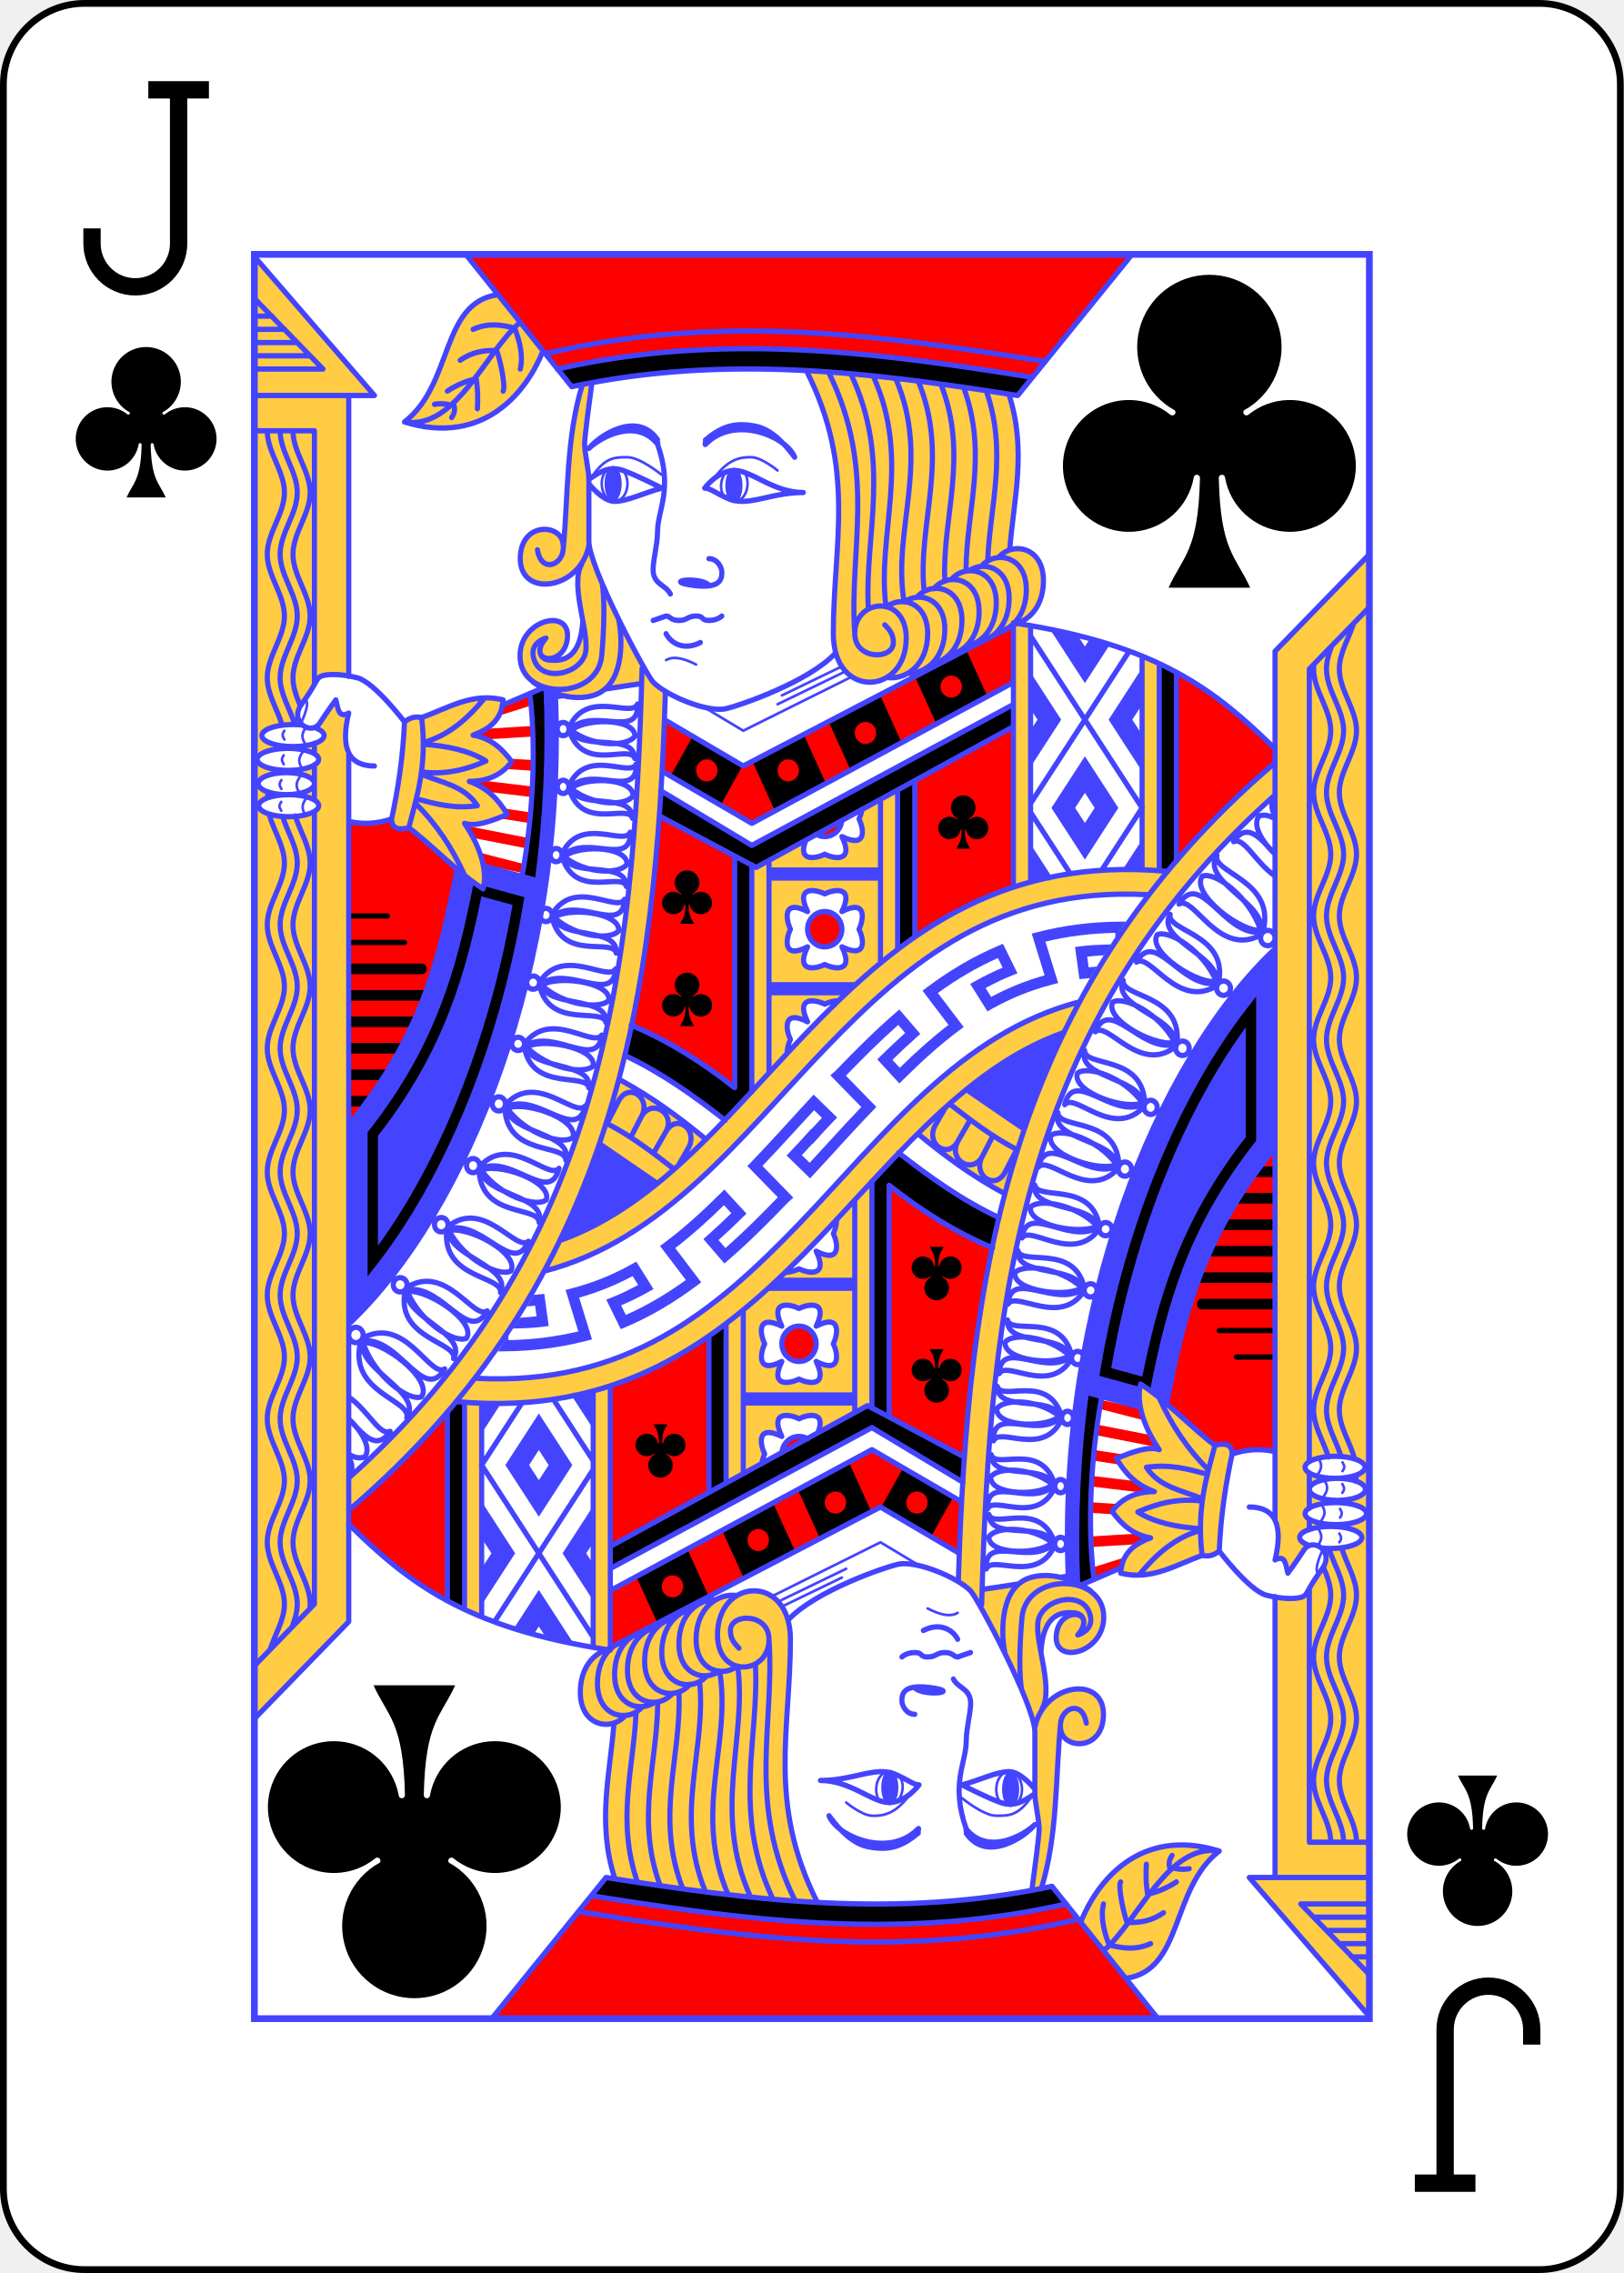
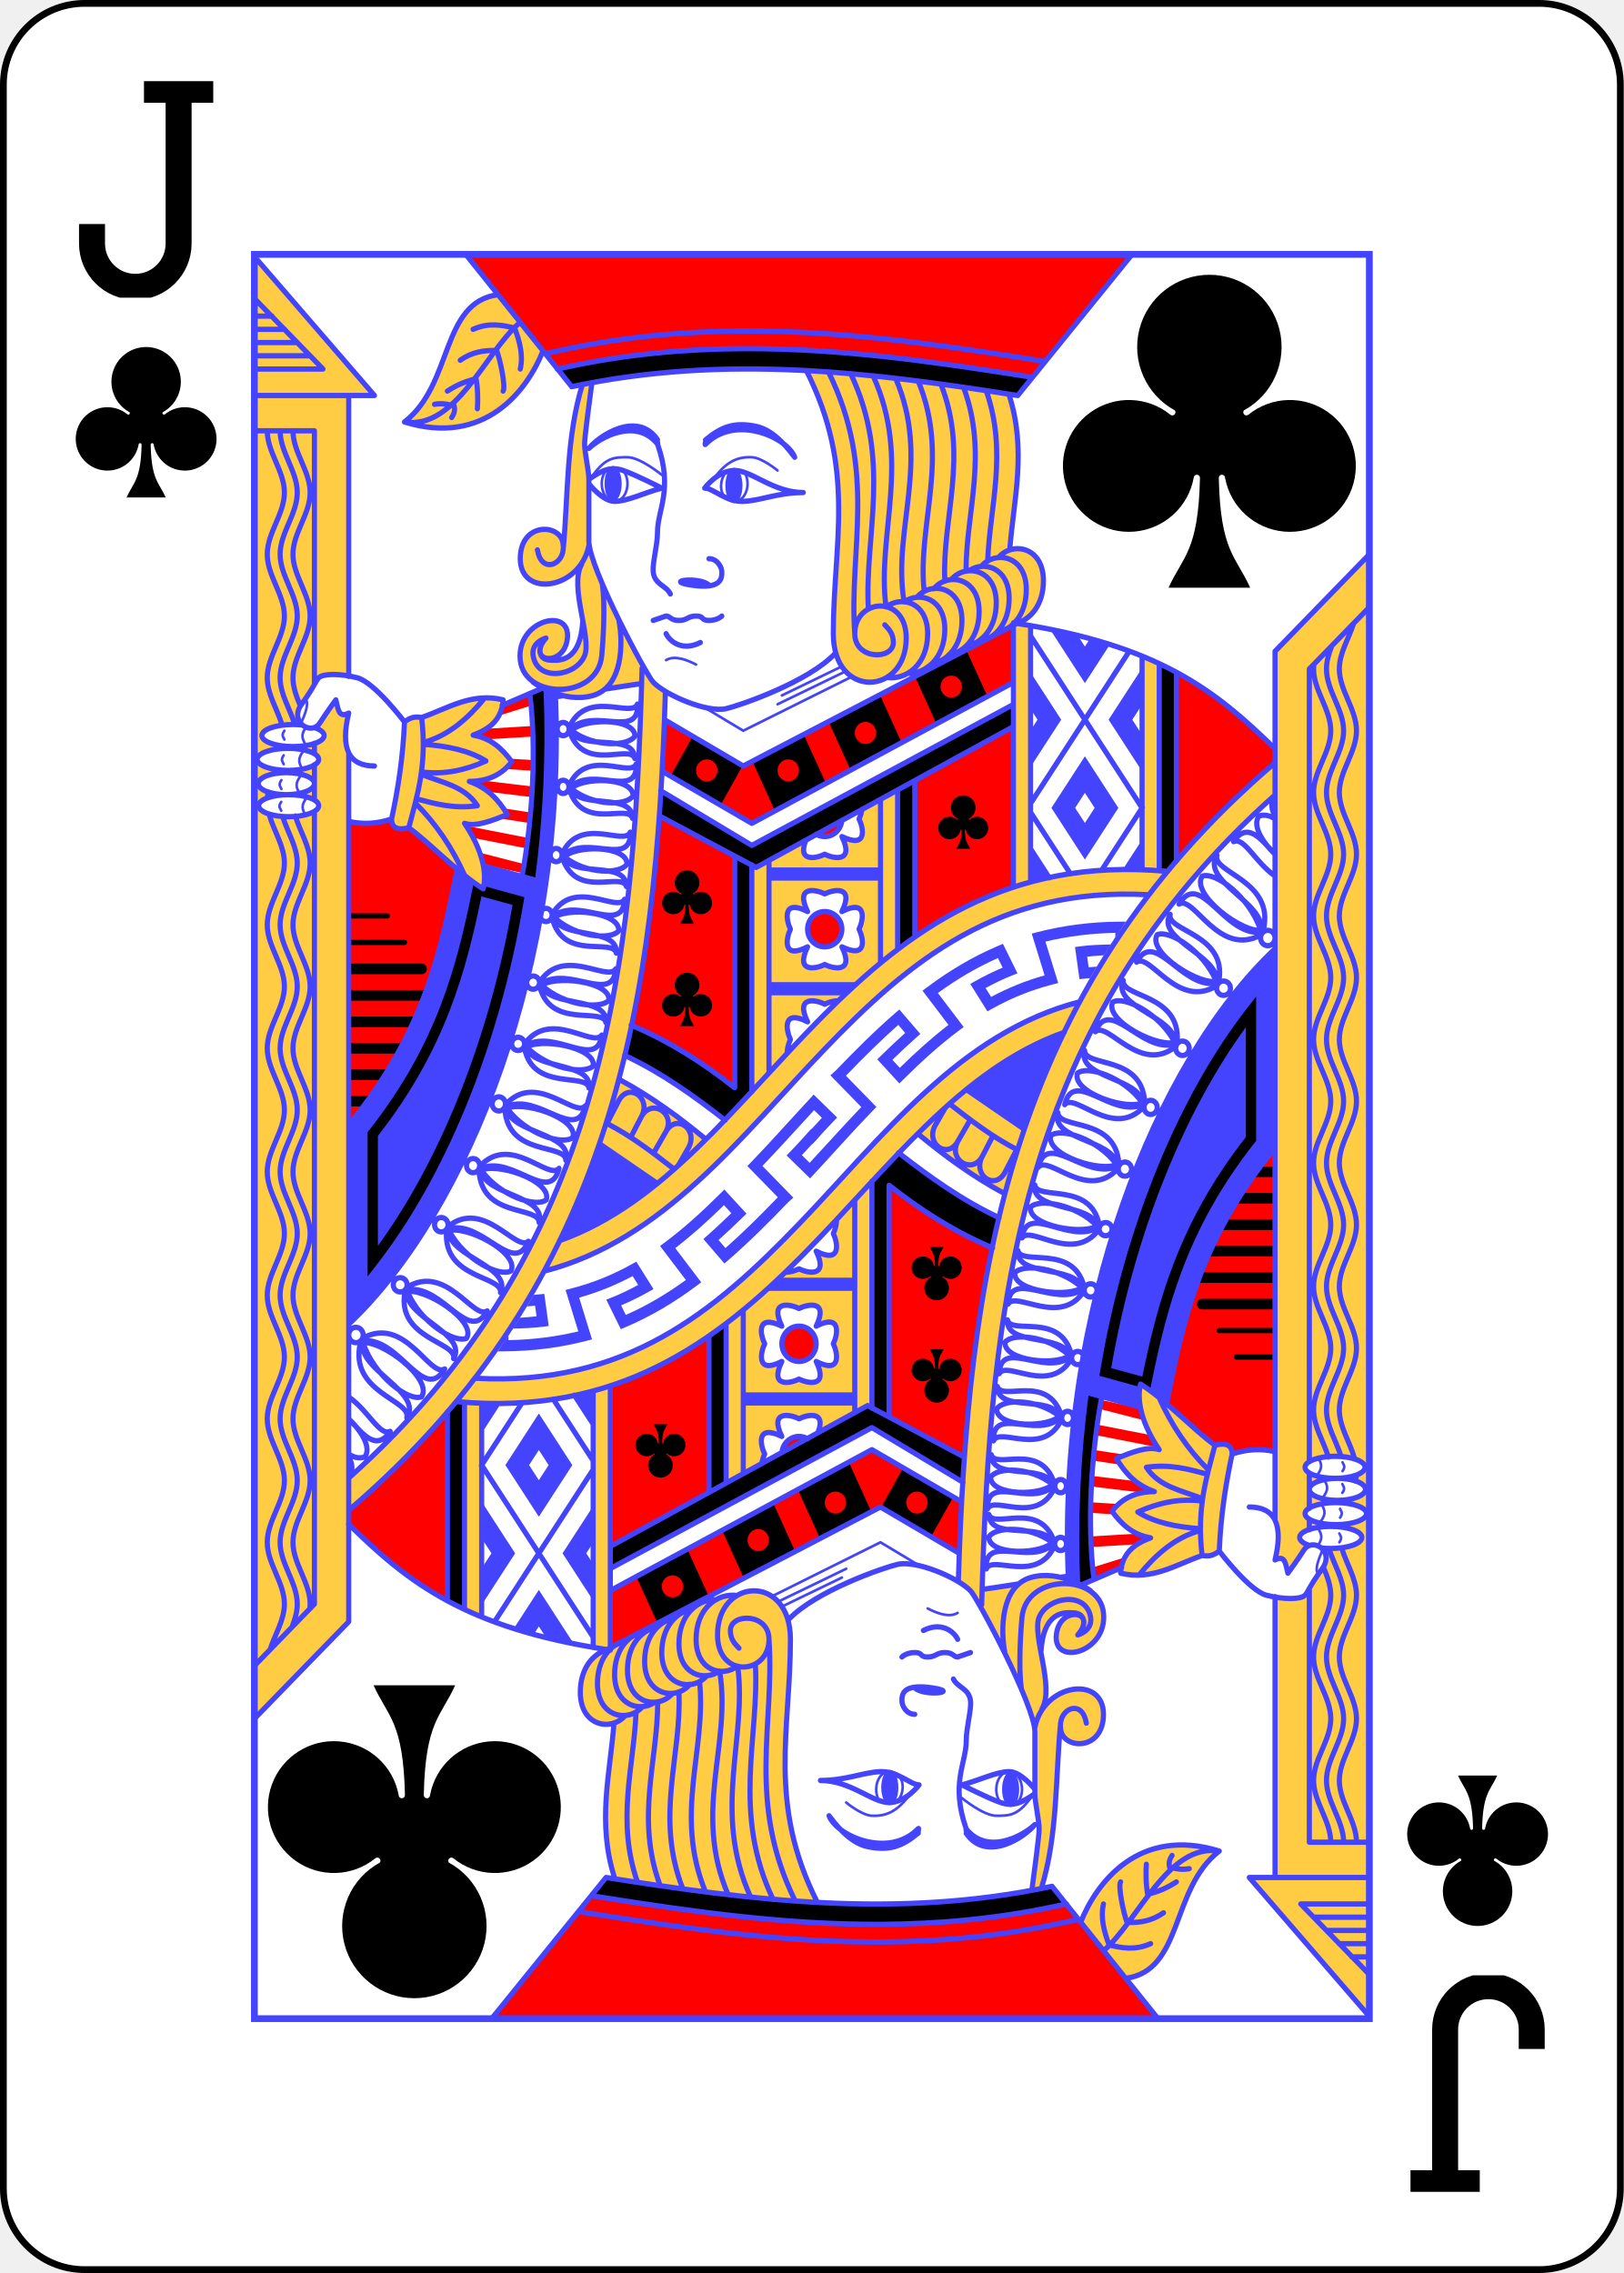
<svg xmlns="http://www.w3.org/2000/svg" xmlns:xlink="http://www.w3.org/1999/xlink" width="2.5in" height="3.5in" viewBox="-120 -168 240 336" preserveAspectRatio="none" class="card" face="JC">
  <defs>
    <rect id="CJX" width="164.8" height="260.8" x="-82.4" y="-130.4" />
  </defs>
  <symbol id="CJ" viewBox="-500 -500 1000 1000" preserveAspectRatio="xMinYMid">
-     <path d="M50 -460L250 -460M150 -460L150 250A100 100 0 0 1 -250 250L-250 220" stroke="black" stroke-width="80" stroke-linecap="square" stroke-miterlimit="1.5" fill="none" />
+     <path d="M50 -460L250 -460M150 -460L150 250A100 100 0 0 1 -250 250L-250 220" stroke="black" stroke-width="120" stroke-linecap="square" stroke-miterlimit="1.5" fill="none" />
  </symbol>
  <symbol id="C" viewBox="-600 -600 1200 1200" preserveAspectRatio="xMinYMid">
    <path d="M30 150C35 385 85 400 130 500L-130 500C-85 400 -35 385 -30 150A10 10 0 0 0 -50 150A210 210 0 1 1 -124 -51A10 10 0 0 0 -110 -65A230 230 0 1 1 110 -65A10 10 0 0 0 124 -51A210 210 0 1 1 50 150A10 10 0 0 0 30 150Z" fill="black" />
  </symbol>
  <symbol id="CJ1" preserveAspectRatio="none" viewBox="0 0 1300 2000">
    <path fill="#FC4" d="M0,2.5V1660l110,-110 -0.018,-126.234c105.296,-87.528 180.255,-182.163 233.801,-282.25 -1.872,3.513 -3.775,7.049 -5.742,10.635 139.339,-34.523 228.763,-151.939 326.875,-251.219 98.724,-99.899 202.374,-184.191 377.621,-174.982 7.526,-8.934 14.813,-17.827 21.885,-26.592 -4.277,-0.38 -8.507,-0.689 -12.711,-0.965 1.155,0.06 2.313,0.123 3.467,0.182l-0.381,-234.674c-6.481,-3.039 -12.977,-5.812 -19.758,-8.469l0.096,242.092c0.691,0.036 1.383,0.073 2.074,0.109 -159.047,-6.045 -265.297,63.26 -356.08,148.363 22.003,-20.658 44.856,-40.363 69.137,-58.227l-0.137,-180.627c-13.882,7.38 -27.815,14.802 -41.711,22.193 -0.636,3.926 -2.025,7.877 -3.418,10.664 5,10 10.599,34.355 -20,20 15,30 -10,25 -20,20 -9.483,4.741 -32.455,9.483 -22.014,-15.623l29.811,-16.09C643.528,663.861 614.288,679.411 585,695l-5.035,-2.801 0.258,256.52c-29.078,30.451 -58.047,60.053 -88.42,86.33 11.695,-10.162 23.153,-20.849 34.416,-31.988 -30.273,-24.218 -62.124,-47.482 -101.275,-67.924 -6.813,24.55 -14.315,48.867 -22.598,73.062l67.293,44.893 0.184,0.16c-34.985,27.602 -72.212,50.297 -113.846,64.631 95.578,-192 116.201,-403.263 123.262,-622.42 -17.428,-7.747 -13.268,-13.828 -27.006,-26.035 0.041,-0.67 0.071,-1.285 0.117,-1.984C431.014,428.206 390,348.455 390,325v-70c0,-10 -5,-30 -5,-40 0,-10 10,-80 10,-80l-10,5C363.674,200.667 366.173,265.689 360.268,329.611 360,304.999 310,301.729 310,345c0,37.916 49.696,36.786 71.482,5.906 -8.809,15.273 -2.759,42.101 1.586,64.871C380.073,463.281 354.797,460.347 345,460 338.205,459.759 334.498,456.651 333.396,452.396 337.372,463.072 362.419,459.759 365,435c3.774,-36.204 -60,-20 -55,25 1.226,11.03 7.257,19.357 15.369,24.953 0,0 34.631,25.047 69.631,15.047 5.769,-1.648 10.586,-4.383 14.627,-7.611 15.899,-2.121 31.18,-4.404 41.859,-5.875C441.169,824.334 402.388,1133.537 110,1387.199l-0.021,15.73 -0.119,-838.238c-4.802,-9.885 -4.813,-24.568 -0.006,-44.078v-0.541C97.595,526.439 97.524,513.807 95,505c0,0 -8.695,11.232 -18.695,26.232 -1.838,2.756 -4.227,4.45 -6.809,5.268l1.877,0.395c6.157,2.24 9.932,5.263 9.932,8.59 0,6.904 -16.254,12.5 -36.305,12.5 -20.051,0 -36.305,-5.596 -36.305,-12.5 0,-6.904 16.254,-12.5 36.305,-12.5 3.53,0 6.943,0.173 10.17,0.496l1.066,0.225C50.314,529.013 47.518,519.976 55,510c15,-20 16.464,-26.464 20,-30 4.147,-4.147 18.62,-4.842 34.848,-2.109L109.803,160H140ZM284.047,45.688C216.752,54.569 232.09,147.182 175,190 268.311,217.993 318.087,154.564 336.516,109.393ZM640,125c63.111,116.225 35,199.881 35,305 0,39.694 23.81,56.979 46.227,54.82 43.937,-3.506 110.424,-43.307 166.375,-66.15C905,414.024 920,397.306 920,370 920,360 915,329.999 880.729,334.992 885.775,268.892 906.967,202.614 865,125Zm249.127,293.311 -4.094,2.037 0.08,296.918c6.692,-2.108 13.377,-4.054 20.031,-5.891l-0.412,-290.592c-5.307,-0.83 -10.441,-1.647 -15.605,-2.473zM340,435c-2.607,2.939 -4.409,5.635 -5.553,8.07C335.618,440.293 337.494,437.506 340,435Zm-69.898,67.754C242.496,502.999 219.375,516.875 195,525c-5.603,-0.617 -10.988,-1.7 -20,5 -1.704,40.187 -7.501,76.003 -15,110 0.007,9.98 6.643,13.344 20,10 25.063,17.576 57.075,51.196 86.773,69.311C271.761,699.112 264.289,672.697 245,645c12.993,4.354 31.508,-2.847 50,-10C284.062,617.311 271.314,604.685 250.615,597.463 273.77,597.431 289.967,588.449 300,575c-10.786,-14.059 -23.418,-26.339 -45,-30 18.668,-6.676 33.492,-17.007 35,-40 -6.919,-1.633 -13.528,-2.303 -19.898,-2.246zM39.143,560A35.858,12.5 0 0 1 75,572.5 35.858,12.5 0 0 1 39.143,585 35.858,12.5 0 0 1 3.283,572.5 35.858,12.5 0 0 1 39.143,560Zm-1.885,27.5A32.742,12.5 0 0 1 70,600 32.742,12.5 0 0 1 37.258,612.5 32.742,12.5 0 0 1 4.516,600 32.742,12.5 0 0 1 37.258,587.5ZM40,612.5A35,12.5 0 0 1 75,625 35,12.5 0 0 1 40,637.5 35,12.5 0 0 1 5,625 35,12.5 0 0 1 40,612.5ZM650.322,721.221C655.391,721.25 661.25,723.125 665,725c10,-5 35,-10 20,20 30,-15 25,10 20,20 5,10 10.599,34.355 -20,20 15,30 -10,25 -20,20 -10,5 -35,10 -20,-20 -30,15 -25,-10 -20,-20 -5,-10 -10,-35 20,-20 -9.375,-18.75 -3.125,-23.828 5.322,-23.779zm0,125C655.391,846.25 661.25,848.125 665,850c3.933,-1.966 10.187,-3.932 15.414,-3.77l-14.746,14.529c0.951,-0.927 1.915,-1.84 2.869,-2.764 -4.868,4.706 -9.696,9.448 -14.488,14.221 0.146,-0.145 0.29,-0.292 0.436,-0.438l-33.262,32.771C621.282,899.512 623.141,893.719 625,890c-5,-10 -10,-35 20,-20 -9.375,-18.75 -3.125,-23.828 5.322,-23.779z" />
  </symbol>
  <symbol id="CJ2" preserveAspectRatio="none" viewBox="0 0 1300 2000">
    <path fill="red" d="M246.471 0L370 150C550.66 112.534 721.908 134.3 890 160L1023.334 0L246.471 0zM884.787 420.898L570 580L478.186 527.742C477.311 547.675 476.399 567.389 475.531 586.553L580 645L885.053 485.211L885 484.4L884.787 420.898zM1075.055 473.844L1075.32 687.189C1109.08 648.912 1146.956 612.04 1189.938 576.455L1190.027 559.941C1155.227 527.288 1121.143 497.912 1075.055 473.844zM320.646 499.514L289.023 509.168L284.645 523.051L322.646 511.449L320.646 499.514zM324.117 534.629L270.094 537.807L259.85 544.922L270.727 549.791L325.303 546.582L324.117 534.629zM884.986 535.115L770.229 596.584L769.914 773.785C804.764 750.445 842.746 730.781 885.102 717.271L884.986 535.115zM297.209 571.627C296.62 574.304 294.729 582.004 293.547 583.42L325.326 585.406L325.334 573.385L297.209 571.627zM293.547 583.42L292.908 583.381C293.076 583.756 293.296 583.72 293.547 583.42zM257.619 594.891C251.588 594.981 268.515 606.482 272.211 609.242L324.252 615.365L324.727 603.338L263.561 596.143C260.639 595.249 258.736 594.874 257.619 594.891zM290.627 627.969C303.058 631.627 278.648 639.283 284.449 639.176L321.365 644.721L322.834 632.807L290.627 627.969zM472.061 636.488C466.166 717.611 456.427 797.028 439.416 874.025C484.625 892.37 523.754 916.873 559.771 944.51L559.783 681.676L472.061 636.488zM160 640C143.42 645.561 126.963 646.415 110.311 642.5L110.156 986.6C198.984 880.847 217.435 789.003 236.426 697.018C216.343 680.41 196.64 661.669 180 650C166.643 653.344 160.007 649.98 160 640zM684.895 642.074L654.932 657.285C657.889 659.011 661.329 660 665 660C675.345 660 683.857 652.145 684.895 642.074zM247.631 647.906L254.496 661.428L318.041 673.523L318.938 661.48L247.631 647.906zM262.609 678.219L266.17 691.477L313.281 701.51L315.637 691.475L262.609 678.219zM665 745A20 20 0 0 0 645 765A20 20 0 0 0 665 785A20 20 0 0 0 685 765A20 20 0 0 0 665 745z" />
  </symbol>
  <symbol id="CJ3" preserveAspectRatio="none" viewBox="0 0 1300 2000">
    <path fill="#44F" d="M599.754,695h130.337l-0.205,15H600.164ZM599.754,825h103.859l-15.189,15h-87.849zM905.094,474.104l-0.1,41.316 8.055,12.08 -8.111,12.168 -0.1,41.611 35.854,-53.779zM1034.615,469.539 995.975,527.5 1035,586.037 1034.863,544.369 1023.617,527.5 1034.752,510.799ZM927.453,424.717l40.881,61.32 29.141,-43.711 -23.674,-5.953 -5.467,8.201 -7.668,-11.506zM968.334,568.963 929.309,627.5 968.334,686.037 987.846,656.77 1007.357,627.5 987.846,598.23Zm0,41.463 0.375,0.562 11.006,16.512 -11.006,16.512 -0.375,0.562L956.951,627.5ZM904.986,711.417c6.917,-1.744 13.964,-3.413 21.508,-4.781l-21.22,-31.594zM1016.282,697.266 1035,668.943l0.136,28.572c-6.24,-0.106 -12.531,-0.21 -18.854,-0.249zM355.942,1117.82c17.996,-36.037 33.178,-72.46 46.355,-109.484l67.413,44.868c-34.97,27.774 -72.264,50.526 -113.768,64.617zM998.835,782.289c-12.064,0.257 -24.521,0.617 -35.749,2.09l-6.264,0.822 5.176,36.404 5.926,-0.549c2.12,-0.196 4.247,-0.385 6.382,-0.564l7.837,-13.064c-3.163,0.24 -6.295,0.505 -9.424,0.771l-1.711,-12.023c6.353,-0.703 12.818,-1.261 19.418,-1.62l25.792,-38.153 -6.244,0.031c-35.369,0.173 -67.446,4.464 -97.201,11.936l-6.443,1.617 15.004,47.361c-22.248,6.063 -42.873,14.283 -62.326,24.422l-6.484,-10.062c10.007,-5.255 20.196,-10.129 30.734,-14.184l6.453,-2.482 -16.92,-33.457 -5.346,2.197c-29.992,12.327 -57.417,28.353 -83.215,47.127L779,834.713l30.283,38.77c-19.261,14.385 -37.967,30.71 -56.785,48.676l-8.586,-9.092c9.248,-8.733 18.515,-17.2 27.775,-25.191l4.789,-4.133 -24.512,-27.721 -4.666,3.934c-23.766,20.027 -46.627,42.187 -69.652,65.48l-6.053,5.275 36.041,35.895c-19.627,19.928 -39.408,41.356 -60.193,63.215l-9.139,-8.662c5.407,-5.58 10.742,-11.155 15.857,-16.631l4.268,-4.566 -9.135,-8.533 -4.266,4.566c-6.536,6.996 -13.086,13.999 -20.012,20.99l-4.496,4.539 27.387,25.959 4.301,-4.496c24.08,-25.18 46.478,-49.853 68.615,-72.064l4.412,-4.428 -35.529,-35.387c20.304,-20.457 40.44,-39.891 61.051,-57.586l8.035,9.088c-9.373,8.221 -18.736,16.745 -28.057,25.664l-4.486,4.293 25.793,27.316 4.547,-4.398c21.802,-21.086 43.159,-39.847 65.184,-55.799l5.25,-3.803 -30.105,-38.541c21.998,-15.54 45.136,-28.915 70.021,-39.631l5.494,10.865c-10.953,4.536 -21.63,9.585 -31.916,15.238l-5.875,3.229 20.051,31.104 5.096,-2.771c21.955,-11.94 45.269,-21.298 70.961,-27.719l6.451,-1.611 -14.881,-46.979c25.176,-5.853 52.104,-9.35 81.473,-9.92l0.029,5.027M-10,1670 110,1550M340,490c3.259,72.689 0.133,146.002 -10,220l-63.003,-16.796c1.771,9.448 1.717,18.248 -0.224,26.106 -10.168,-6.202 -20.607,-14.221 -30.633,-22.529 -18.706,92.222 -37.156,184.066 -125.984,289.528l0.005,225.474C248.841,1085.098 364.64,805.808 350.936,497.821M428.258,260a10,20 0 0 1 -10,20 10,20 0 0 1 -10,-20 10,20 0 0 1 10,-20 10,20 0 0 1 10,20zM569.129,262.032a10,20 0 0 1 -10,20 10,20 0 0 1 -10,-20 10,20 0 0 1 10,-20 10,20 0 0 1 10,20z" />
  </symbol>
  <symbol id="CJ4" preserveAspectRatio="none" viewBox="0 0 1300 2000">
    <path fill="black" d="M585,695 472.144,635.82c0.731,-9.553 1.333,-18.454 1.721,-27.602L580,670 885.039,509.676l-0.052,25.052zM439.549,873.41c-2.199,11.53 -4.911,23.275 -7.841,34.769 43.85,19.867 81.12,46.098 116.906,73.455 10.373,-10.761 21.013,-21.807 31.527,-32.624l-0.117,-256.779 -20.258,-10.249 0.006,262.529C523.754,916.873 484.625,892.371 439.549,873.41ZM750.265,787.769l-0.604,-180.377 20.091,-10.554 0.412,176.779c-6.544,4.531 -13.14,9.182 -19.899,14.152zM1075.185,473.913c-6.31,-3.433 -13.043,-6.744 -20.117,-9.89l-0.189,234.525c2.932,0.357 6.003,0.605 9.371,1.009 3.682,-3.877 7.134,-7.871 10.693,-11.942zM330,710c10.133,-73.998 13.259,-147.311 10,-220l-18.949,7.817c0.592,4.488 1.123,9.058 1.597,13.631 6.125,64.647 0.077,137.84 -10.633,193.869zM110.427,966h16.215l9.031,-12h-25.041zM110.222,936h38.588L155,924h-45.599zM110.304,876h72.578l4.926,-12h-78.084zM110.427,906h56.65l6.158,-12h-63.013zM110.304,846h85.714l4.516,-12h-90.23zM110.885,816H195c3.347,0.047 6.085,-2.653 6.085,-6 0,-3.347 -2.739,-6.047 -6.085,-6h-84.696zM110.014,783H175c4.057,0.057 4.057,-6.057 0,-6h-64.986zM110.014,753H155c4.057,0.057 4.057,-6.057 0,-6h-45.567zM255.631,712.936l-1.301,6.197C236.571,803.793 214.141,893.827 133.34,993.469L132,995.121v163.473l10.682,-13.32c76.408,-95.292 141.945,-241.845 171.152,-411.162l0.934,-5.404zm9.094,14.846L301,737.455C273.075,894.628 213.409,1031.523 144,1123.869V999.309c79.262,-98.449 103.144,-188.695 120.725,-271.527zM754.336,552.862l-25.055,-53.688 -59.849,30.324 25.747,55.172M712.5,530c6.904,0 12.5,5.596 12.5,12.5 0,6.904 -5.596,12.5 -12.5,12.5 -6.904,0 -12.5,-5.596 -12.5,-12.5 0,-6.904 5.596,-12.5 12.5,-12.5zM770.068,478.361l25.159,53.913 59.387,-31.313 -24.425,-52.34zM812.5,477.5c6.904,0 12.5,5.596 12.5,12.5 0,6.904 -5.596,12.5 -12.5,12.5 -6.904,0 -12.5,-5.596 -12.5,-12.5 0,-6.904 5.596,-12.5 12.5,-12.5zM580.725,574.767l26.03,55.778 59.723,-30.594 -26.014,-55.745zM622.5,572.5c6.904,0 12.5,5.596 12.5,12.5 0,6.904 -5.596,12.5 -12.5,12.5 -6.904,0 -12.5,-5.596 -12.5,-12.5 0,-6.904 5.596,-12.5 12.5,-12.5zM510.928,546.504l-25.942,45.228 58.425,32.917 25.905,-45.162zm26.793,31.301c3.974,5.645 2.619,13.443 -3.026,17.417 -5.645,3.974 -13.443,2.619 -17.417,-3.026 -3.974,-5.645 -2.619,-13.443 3.026,-17.417 5.645,-3.974 13.443,-2.619 17.417,3.026zM906.793,139.3l-13.317,-2.036C788.176,121.164 680.547,106.362 569.412,106.902c-66.681,0.324 -134.623,6.172 -204.082,20.576l-12.119,2.405L370,150c180.66,-37.466 351.908,-15.7 520,10L906.937,139.675 1040,-20" />
  </symbol>
  <symbol id="CJ5" preserveAspectRatio="none" viewBox="0 0 1300 2000">
    <path stroke="#44F" stroke-linecap="round" stroke-linejoin="round" stroke-width="6" fill="none" d="M921.558,121.325l-25.06,-3.831C790.986,101.362 682.195,86.319 569.248,86.885 501.48,87.224 432.215,93.183 361.268,107.896l-22.184,4.6M425,415c5,25 5,75 -30,85 -35,10 -70,-15 -70,-15M110,478.448V160M7.4505806e-8,1660 110,1550V565.476M109.952,1423.791C424.079,1162.69 468.218,839.167 479.238,495.464M355.727,1118.101C598.778,1034.369 691.652,666.23 1063.973,699.43M337.798,1152.659C477.381,1117.627 566.804,1000.211 664.916,900.932 763.64,801.032 867.291,716.741 1042.07,725.935M452.012,469.223C442.44,813.792 407.376,1129.21 110,1387.2M1075,473.933v213.595M1055,464.08V698.413M1035,455.46V697.397M905,420.772V711.33M885,417.693V717.28M888.351,418.243C1053.687,443.043 1120.384,493.996 1190.053,560.563M411.109,985.253c28.188,14.13 52.952,32.587 77.586,51.208M425.075,935.134c39.019,20.444 70.871,43.709 100.957,67.668M431.664,907.977c43.893,20.069 81.163,46.299 117.275,73.608M439.2,873.673c45.425,18.698 84.554,43.2 120.342,70.782M475.757,586.08 580,645 885.052,485.211M473.693,607.988 580,670 885.077,510.198M472.061,636.489 585,695 884.973,535.337M560,682.157V944.565M580,692.027V949.354M600,686.947V927.439M730,617.816V803.492M750,607.245v180.717M770,596.88v176.713M478.285,527.592 570,580 889.196,418.274M685,765a20,20 0 0 0 -20,-20 20,20 0 0 0 -20,20 20,20 0 0 0 20,20 20,20 0 0 0 20,-20v0M645,745c-15,-30 10,-25 20,-20 10,-5 35,-10 20,20 30,-15 25,10 20,20 5,10 10.599,34.355 -20,20 15,30 -10,25 -20,20 -10,5 -35,10 -20,-20 -30,15 -25,-10 -20,-20 -5,-10 -10,-35 20,-20v0M621.222,904.551C621.281,899.512 623.141,893.719 625,890c-5,-10 -10,-35 20,-20 -15,-30 10,-25 20,-20 3.933,-1.966 10.186,-3.933 15.413,-3.77M654.932,657.285C657.889,659.011 661.329,660 665,660c10.345,0 18.856,-7.855 19.894,-17.926M708.47,629.032C707.858,633.057 706.429,637.142 705,640c5,10 10.599,34.355 -20,20 15,30 -10,25 -20,20 -9.483,4.741 -32.455,9.483 -22.013,-15.623M402.493,1008.329l67.145,44.763M905.363,433.044l129.765,194.647M1035.361,626.959l-47.642,71.463M905.819,633.729l45.682,68.523M1019.995,450.008C981.781,507.328 942.838,565.743 905.982,621.026M905.55,674.789l21.318,31.977M1016.166,697.213 1035,668.963M438.925,1000.675l12.606,-23.725c12.105,-20.216 39.571,-3.424 28.547,17.131l-14.461,24.478M480.078,994.081c12.105,-20.216 37.365,-2.357 26.341,18.198l-12.107,20.494M411.109,985.253l14.081,-26.502c12.105,-20.216 37.365,-2.356 26.341,18.198M70,487.069V200H1.1920929e-6M70,566.092V554.187M70,618.432V578.407M-1.4901161e-7,1600 70,1530V631.363M2.9802322e-7,160H140L0,2.5M0,130H80L-1.1920929e-6,50M315,895a7.5,7.5 0 0 1 -7.5,7.5 7.5,7.5 0 0 1 -7.5,-7.5 7.5,7.5 0 0 1 7.5,-7.5 7.5,7.5 0 0 1 7.5,7.5v0M315,895c30,-40 80,5 90,-10M315,900c9.92,49.006 72.409,27.159 75,45M317.967,896.204C350.854,878.304 400,925 405,885M390,945C395,915 323.67,924.636 317.582,898.758 342.271,923.29 385,930 395,920M395,920c4.031,-20.98 -63.401,-33.217 -80,-20M332.448,825.126a7.46,7.5 0 0 1 -7.022,7.916 7.46,7.5 0 0 1 -7.874,-7.059 7.46,7.5 0 0 1 7.022,-7.916 7.46,7.5 0 0 1 7.874,7.059v0M332.448,825.126C359.967,783.477 412.179,825.547 421.257,810M332.732,830.118c12.637,48.359 73.452,22.978 77.039,40.641M335.463,826.158C367.105,806.409 418.565,850.22 421.257,810M409.771,870.759c3.26,-30.237 -67.029,-16.541 -74.545,-42.029 25.912,23.081 68.727,27.339 78.089,16.784M413.316,845.514c2.811,-21.176 -64.85,-29.54 -80.583,-15.396M347.101,748.305a7.124,7.5 0 0 1 -6.53,8.077 7.124,7.5 0 0 1 -7.673,-6.874 7.124,7.5 0 0 1 6.53,-8.077 7.124,7.5 0 0 1 7.673,6.874v0M347.101,748.305c25.358,-42.277 76.13,-1.433 84.456,-17.186M347.482,753.289c13.127,48.052 70.631,21.264 74.443,38.839M350.003,749.266c29.776,-20.479 79.868,22.124 81.555,-18.148M421.926,792.128c2.449,-30.304 -64.357,-14.978 -72.093,-40.284 25.246,22.473 66.216,25.734 74.922,14.964M424.755,766.808c2.218,-21.236 -62.563,-28.025 -77.273,-13.519M358.61,679.76a6.852,7.5 0 0 1 -5.624,8.638 6.852,7.5 0 0 1 -7.892,-6.155 6.852,7.5 0 0 1 5.624,-8.638 6.852,7.5 0 0 1 7.892,6.155v0M358.61,679.76C379.592,635.345 431.45,671.448 438.192,655M359.366,684.691c16.35,46.688 69.351,14.799 74.384,31.965M361.466,680.455C388.391,657.359 439.736,695.276 438.192,655M433.751,716.655c-0.032,-30.414 -62.847,-9.104 -72.245,-33.617 25.956,20.107 65.471,19.651 72.969,8.134M434.475,691.172c0.459,-21.358 -62.151,-22.264 -75.108,-6.482M366.668,602.411a6.762,7.5 0 0 1 -5.549,8.638 6.762,7.5 0 0 1 -7.788,-6.155 6.762,7.5 0 0 1 5.549,-8.638 6.762,7.5 0 0 1 7.788,6.155v0M366.668,602.411c20.705,-44.414 71.877,-8.311 78.53,-24.76M367.415,607.342c16.134,46.688 68.434,14.799 73.4,31.965M369.486,603.107c26.57,-23.096 77.235,14.821 75.712,-25.455M440.815,639.307c-0.031,-30.414 -62.016,-9.104 -71.29,-33.617 25.613,20.107 64.605,19.651 72.004,8.134M441.53,613.824c0.453,-21.358 -61.329,-22.264 -74.115,-6.482M366.798,536.693a6.924,7.5 0 0 1 -5.482,8.789 6.924,7.5 0 0 1 -8.114,-5.938 6.924,7.5 0 0 1 5.482,-8.789 6.924,7.5 0 0 1 8.114,5.938v0M366.798,536.693c20.172,-44.973 73.387,-10.296 79.819,-26.923M367.675,541.602c17.59,46.227 70.395,12.902 75.874,29.925M369.698,537.311c26.667,-23.823 79.405,12.68 76.918,-27.541M443.549,571.527c-0.732,-30.403 -63.693,-7.386 -73.751,-31.635 26.682,19.392 66.587,17.859 73.896,6.14M443.694,546.033c-0.028,-21.364 -63.293,-20.561 -76.019,-4.43M292.672,964.013a7.73,8.033 0 0 1 -8.614,6.994 7.73,8.033 0 0 1 -6.73,-8.952 7.73,8.033 0 0 1 8.614,-6.994 7.73,8.033 0 0 1 6.73,8.952v0M292.672,964.013c35.714,-38.606 81.208,15.762 93.322,1.121M292.044,969.328c3.99,53.393 70.658,38.328 71.067,57.632M295.556,965.68c35.891,-14.734 80.297,41.325 90.438,-0.546M363.111,1026.96c8.884,-31.239 -65.294,-30.31 -68.269,-58.615 22.173,29.303 65.039,42.016 76.525,32.691M371.367,1001.036c6.76,-21.777 -60.682,-43.591 -79.323,-31.708M262.606,1034.063a7.673,8.013 0 0 1 -8.611,6.894 7.673,8.013 0 0 1 -6.601,-8.994 7.673,8.013 0 0 1 8.611,-6.894 7.673,8.013 0 0 1 6.601,8.994v0M262.606,1034.063c35.786,-38.169 80.465,16.492 92.617,2.003M261.936,1039.359c3.494,53.295 69.797,38.901 70.034,58.16M265.454,1035.753c35.752,-14.356 79.338,41.981 89.769,0.313M331.971,1097.518c9.091,-31.076 -64.543,-30.852 -67.249,-59.113 21.752,29.439 64.188,42.526 75.67,33.333M340.392,1071.738c6.9,-21.658 -59.849,-44.056 -78.455,-32.38M225.491,1102.246a7.898,8.152 0 0 1 -9.769,5.591 7.898,8.152 0 0 1 -5.417,-10.083 7.898,8.152 0 0 1 9.769,-5.591 7.898,8.152 0 0 1 5.417,10.082v0M225.491,1102.246c41.975,-32.813 79.539,29.179 94.014,16.5M224.041,1107.47c-4.174,54.177 65.425,50.06 62.873,69.478M228.146,1104.392c38.486,-8.856 74.694,54.653 91.36,14.353M286.914,1176.948c13.765,-29.85 -61.243,-41.14 -59.898,-70.002 17.877,33.026 59.188,52.832 72.213,45.377M299.228,1152.323c10.167,-20.715 -54.549,-53.693 -75.187,-44.852M177.494,1171.167a8.084,8.122 0 0 1 -10.525,4.484 8.084,8.122 0 0 1 -4.463,-10.574 8.084,8.122 0 0 1 10.525,-4.484 8.084,8.122 0 0 1 4.463,10.574v0M177.494,1171.167c46.141,-27.976 77.917,37.499 93.971,26.5M175.474,1176.186c-9.891,53.225 61.377,56.663 56.757,75.625M179.973,1173.58c40.094,-4.617 70.332,62.213 91.492,24.087M232.231,1251.811c17.119,-28.087 -58.05,-47.373 -53.675,-75.823 14.756,34.651 54.74,58.735 68.774,52.755M247.329,1228.744c12.506,-19.426 -49.929,-59.087 -71.856,-52.557M126.003,1228.766a8.414,8.715 0 0 1 -11.224,4.094 8.414,8.715 0 0 1 -3.952,-11.625 8.414,8.715 0 0 1 11.224,-4.093 8.414,8.715 0 0 1 3.952,11.625v0M126.003,1228.766c49.745,-26.853 78.519,45.407 95.909,34.709M123.579,1234.005c-13.721,56.334 60.095,64.816 54.068,84.812M128.422,1231.516c41.952,-2.244 69.039,71.364 93.49,31.959M177.647,1318.817c19.603,-28.926 -57.24,-54.644 -50.853,-84.816 13.087,38.103 53.066,66.588 68.032,61.13M194.826,1295.13c14.25,-19.961 -48.045,-66.641 -71.247,-61.125M110.323,1212.531C248.864,1085.094 364.673,805.728 350.93,497.689M128.501,1363.393C136.699,1353.801 126.187,1335.136 110,1320M110,1360c7.738,5.039 13.609,4.707 18.501,3.393M110,1385c5.306,-6.524 4.355,-12.857 1.003,-19.872M110,1320c17.689,18.562 31.778,36.964 48.471,14.665M110.704,1295.793c22.171,15.196 35.716,44.344 47.538,38.425M110.313,986.836C198.985,880.847 217.434,789.003 236.453,697.044M15,200c0,24.267 20,45.733 20,70 0,24.267 -20,45.733 -20,70M17.257,634.906C22.489,653.366 35,670.807 35,690c0,24.267 -20,45.733 -20,70M16.199,609.324c-0.448,2.082 -0.786,4.178 -0.988,6.295M15,340c0,24.267 20,45.733 20,70 0,24.267 -20,45.733 -20,70 0,18.667 11.834,35.676 17.296,53.577M15,760c0,24.267 20,45.733 20,70 0,24.267 -20,45.733 -20,70 0,24.267 20,45.733 20,70 0,24.267 -20,45.733 -20,70 0,24.267 20,45.733 20,70 0,24.267 -20,45.733 -20,70 0,24.267 20,45.733 20,70 0,24.267 -20,45.733 -20,70 0,24.267 20,45.733 20,70 0,24.267 -20,45.733 -20,70 0,24.267 20,45.733 20,70 0,17.992 -10.994,34.445 -16.68,51.641M30,200c0,24.267 20,45.733 20,70 0,24.267 -20,45.733 -20,70M33.147,637.832C38.78,655.219 50,671.824 50,690c0,24.267 -20,45.733 -20,70M30,340c0,24.267 20,45.733 20,70 0,24.267 -20,45.733 -20,70 0,18.209 11.261,34.842 16.883,52.264M30,760c0,24.267 20,45.733 20,70 0,24.267 -20,45.733 -20,70 0,24.267 20,45.733 20,70 0,24.267 -20,45.733 -20,70 0,24.267 20,45.733 20,70 0,24.267 -20,45.733 -20,70 0,24.267 20,45.733 20,70 0,24.267 -20,45.733 -20,70 0,24.267 20,45.733 20,70 0,24.267 -20,45.733 -20,70 0,24.267 20,45.733 20,70 0,8.743 -2.596,17.123 -5.918,25.401M45,200c0,24.267 20,45.733 20,70 0,24.267 -20,45.733 -20,70M47.774,636.652C53.267,654.469 65,671.413 65,690c0,24.267 -20,45.733 -20,70M45,340c0,24.267 20,45.733 20,70 0,24.267 -20,45.733 -20,70 0,11.029 4.131,21.479 8.638,31.876M45,760c0,24.267 20,45.733 20,70 0,24.267 -20,45.733 -20,70 0,24.267 20,45.733 20,70 0,24.267 -20,45.733 -20,70 0,24.267 20,45.733 20,70 0,24.267 -20,45.733 -20,70 0,24.267 20,45.733 20,70 0,24.267 -20,45.733 -20,70 0,24.267 20,45.733 20,70 0,24.267 -20,45.733 -20,70 0,24.267 20,45.733 20,70 0,1.502 -0.077,2.993 -0.22,4.475M9.747479e-5,115H64.039M3.2732335e-4,100H48.851M-3.7619512e-4,85 35.304,85M3.2874958e-5,70H20.525M140,580c-29.951,-0.016 -40.027,-19.94 -30,-60 -12.409,6.549 -12.465,-6.157 -15,-15 0,0 -8.695,11.232 -18.695,26.232C66.305,546.232 40,530 55,510c15,-20 16.464,-26.464 20,-30 5,-5 25,-5 45,0 20,5 55,50 55,50 -1.704,40.187 -7.501,76.003 -15,110 -16.58,5.561 -33.036,6.416 -49.377,2.902M71.373,536.894c6.157,2.24 9.933,5.263 9.933,8.591 0,6.904 -16.254,12.5 -36.305,12.5 -20.051,0 -36.305,-5.596 -36.305,-12.5 0,-6.904 16.254,-12.5 36.305,-12.5 3.53,0 6.943,0.173 10.17,0.497M75,572.5A35.858,12.5 0 0 1 39.142,585 35.858,12.5 0 0 1 3.284,572.5 35.858,12.5 0 0 1 39.142,560 35.858,12.5 0 0 1 75,572.5v0M70,600A32.742,12.5 0 0 1 37.258,612.5 32.742,12.5 0 0 1 4.516,600 32.742,12.5 0 0 1 37.258,587.5 32.742,12.5 0 0 1 70,600v0M75,625A35,12.5 0 0 1 40,637.5 35,12.5 0 0 1 5,625 35,12.5 0 0 1 40,612.5 35,12.5 0 0 1 75,625v0M175,530c9.012,-6.7 14.397,-5.617 20,-5 6.602,53.925 -5.186,88.42 -15,125 -13.357,3.344 -19.993,-0.02 -20,-10M195,525c30,-10 58.099,-28.711 95,-20 -0.465,7.087 -2.195,12.971 -4.912,17.916C278.989,534.014 267.914,540.382 255,545c21.582,3.661 34.214,15.941 45,30 -10.033,13.449 -26.229,22.431 -49.384,22.463C271.315,604.685 284.062,617.311 295,635c-18.492,7.153 -37.007,14.354 -50,10 19.289,27.697 26.761,54.112 21.773,74.31C237.075,701.195 205.063,667.576 180,650M268.591,502.865c-19.968,23.703 -42.549,42.82 -71.627,50.534l0.314,2.014c27.151,1.82 53.022,6.851 72.722,18.898 -24.548,10.717 -49.297,15.727 -74.99,12.402l-0.156,2.753C218.159,598.765 244.968,602.452 260,625c-27.967,3.853 -49.066,-2.197 -70.957,-7.729l-1.28,4.911c23.946,23.099 43.122,50.723 57.776,82.638M409.668,492.691c15.885,-2.427 31.2,-4.718 41.922,-6.162M340.523,503.13c2.789,-0.3 10.017,-1.362 19.685,-2.832M288.81,511.329l47.735,-19.89 3.637,2.778C343.136,565.525 339.937,637.433 330,710l-62.98,-16.795M321.054,497.738c0.589,4.567 1.12,9.137 1.594,13.711 6.125,64.647 0.077,137.84 -10.709,193.962M643.803,132.176C701.96,244.697 675,327.057 675,430c0,75 85,70 85,5 0,-50 -60,-45.311 -60,-5 0,30 45,30 45,10 0,-10 -5,-15 -10,-20M669.34,133.266C726.4,245.602 693.068,334.167 700,430M695.19,135.073c48.26,98.566 16.053,183.258 20.658,266.387M721.351,137.594c45.155,96.517 4.146,179.666 15.029,261.376M747.735,140.737c41.294,93.23 -4.038,170.597 9.712,252.602M773.953,143.54c37.352,87.708 -1.183,161.463 6.958,238.512M800.409,147.046c33.11,81.81 1.072,151.58 4.616,223.483M827.096,151.351c28.605,75.469 2.72,140.801 2.651,207.295M853.334,154.703c24.951,69.449 4.407,130.388 1.698,191.728M879.702,158.639c21.365,63.523 5.329,120.003 1.027,176.354M737.198,479.634C760.06,482.813 785,465.209 785,430c0,-35.779 -30.724,-43.554 -48.2,-30.312M761.394,474.984C783.006,475.603 805,458.064 805,425c0,-35.174 -29.693,-43.284 -47.303,-30.966M789.49,464.367C808.171,460.965 825,443.922 825,415c0,-38.859 -36.24,-44.685 -52.39,-26.43M809.418,454.38C828.128,451.009 845,433.959 845,405c0,-39.224 -36.924,-44.792 -52.84,-25.909M829.835,444.303C848.378,440.754 865,423.744 865,395c0,-39 -36.504,-44.727 -52.566,-26.23M846.344,438.983C864.27,434.82 880,417.962 880,390c0,-34.529 -28.614,-42.977 -46.321,-31.623M867.705,428.641C885.059,423.957 900,407.252 900,380c0,-39.087 -36.667,-44.753 -52.673,-26.106M887.601,418.669C904.999,414.024 920,397.306 920,370c0,-38.91 -36.337,-44.701 -52.455,-26.357M393.488,145.734C390.692,165.756 385,207.455 385,215c0,10 5,30 5,40v70c0,30 67.094,152.094 75,160 15,15 63.177,34.874 85,30 15.768,-3.522 96.225,-30.183 127.661,-63.115M382.576,147.228C363.268,207.665 366.103,272.149 360,335c-1.733,17.844 -25.582,26.283 -30,0M390,330c-10,50 -80,60 -80,15 0,-43.271 50,-40 50,-15M381.642,351.232c-15,25 12.013,83.236 3.358,103.768 -9.923,23.54 -55,30 -60,0 -2.599,-15.596 15,-20 15,-20M382.947,415C380.073,463.281 354.797,460.347 345,460 330.009,459.469 330,445 340,435M405.624,373.525c4.031,25.81 0.439,70.852 -0.624,81.475 -5,50 -90,50 -95,5 -5,-45 58.774,-61.204 55,-25 -3.544,33.995 -49.455,27.568 -25,0M480,430c5,10 20,20 40,10M465,415l15,-5c5,0 5,5 15,5 10,0 10,-5 20,-5 10,0 5,5 15,5 10,0 15,-5 15,-5M390,220c11.318,-14.134 56.376,-43.415 80,-10 -1.399,-1.496 1.277,6.539 0,5 -25.008,-30.136 -66.371,-7.783 -80,5v0M630,230c-5.438,-6.79 -22.697,-30.539 -45,-35 -25,-5 -40,0 -59.073,15.401 1.399,-1.496 -1.412,6.416 0,5C560.27,180.947 621.088,207.036 630,230v0M470,215c18.673,51.658 0,74.505 0,100 0,15 -6.095,35.06 -5,45 1.595,14.471 15,15 20,25M530,375c-10,-10 -55,-5 -20,0 35,5 35,-7.929 35,-15 0,-5 -5,-15 -15,-15M525,265c0,0 15,-20 35,-20 20,0 45,25 80,25 -30,0 -50.011,9.323 -70,10 -20.501,0.695 -35,-15 -45,-15M390,255c15,-10 25,-15 40,-10 15,5 45,20 45,20M475,265c-20,5 -40,15 -55,15 -14.142,0 -30,-20 -30,-20M246.471,5.6251884e-5 370,150c180.66,-37.466 351.908,-15.7 520,10L1023.334,-3.2305717e-4M906.793,139.3l-13.317,-2.036C788.176,121.164 680.547,106.362 569.412,106.902c-66.681,0.324 -134.623,6.172 -204.082,20.576l-12.231,2.537M284.046,45.688C216.752,54.57 232.09,147.182 175,190c93.311,27.993 143.088,-35.437 161.516,-80.608M175,190c59.989,9.229 94.425,-79.494 134.753,-112.881M310,130c3.622,-15.522 -0.587,-31.178 -6.695,-46.867M255,85c18.364,-7.903 33.498,-4.91 48.503,-1.481M240,120c13.663,-9.296 27.374,-11.325 41.122,-10.975M290,155c3.267,-4.481 -3.393,-36.023 -7.714,-46.574M225,155c11.905,-7.533 22.973,-11.691 33.555,-13.886M260,175c0.69,-8.732 0.615,-23.442 -1.616,-34.617M210,170c7.27,-1.286 13.646,-0.613 19.568,1.056M230,185c4.485,-6.253 3.934,-11.496 1.8,-16.426" />
  </symbol>
  <symbol id="CJ6" preserveAspectRatio="none" viewBox="0 0 1300 2000">
    <path stroke="#44F" stroke-linecap="round" stroke-linejoin="round" stroke-width="3" fill="none" d="M524.942,513.716 570,540 696.329,478.873M61.132,535.04C54.179,543.563 55,548.227 59.572,555.454M57.437,562.749c-6.953,8.523 -6.132,13.187 -1.559,20.414M54.358,590.664c-6.953,8.523 -6.132,13.187 -1.559,20.414M61.337,615.5c-6.953,8.523 -6.132,13.187 -1.559,20.414M35,540c-3.989,5.328 -1.136,7.235 0,10M34.179,567.915c-3.989,5.328 -1.136,7.235 0,10M31.511,596.034c-3.989,5.328 -1.136,7.235 0,10M31.305,620.665c-3.989,5.328 -1.136,7.235 0,10M60,505c5,5 -5,25 -5,25M395,250c15,-20 25,-20 40,-20 15,0 40,20 40,20M535,255c15,-20 27.855,-25.694 45,-25 12.009,0.486 30,15 30,15M430.149,245.272C433.131,248.928 435,254.173 435,260c0,11.046 -6.716,20 -15,20 -8.284,0 -15,-8.954 -15,-20 0,-6.19 2.109,-11.724 5.422,-15.392M573.022,250.068C574.281,252.994 575,256.385 575,260c0,11.046 -6.716,20 -15,20 -8.284,0 -15.871,-6.052 -15.871,-17.097 0,-6.372 2.235,-12.048 5.717,-15.711M610,510l78.911,-37.135M615,500l69.819,-32.856M480,460c10.058,-6.049 25,0 35,5" />
    <use xlink:href="#C" height="75" width="75" transform="translate(504,728)scale(1,0.972)rotate(0)translate(-37,-37)" />
    <use xlink:href="#C" height="75" width="75" transform="translate(504,844)scale(1,0.972)rotate(0)translate(-37,-37)" />
    <use xlink:href="#C" height="75" width="75" transform="translate(826,643)scale(1,0.972)rotate(0)translate(-37,-37)" />
  </symbol>
  <rect width="239" height="335" x="-119.5" y="-167.5" rx="12" ry="12" fill="white" stroke="black" />
  <use width="164.8" height="260.8" x="-82.4" y="-130.4" xlink:href="#CJ1" />
  <use transform="rotate(180)" width="164.8" height="260.8" x="-82.4" y="-130.4" xlink:href="#CJ1" />
  <use width="164.8" height="260.8" x="-82.4" y="-130.4" xlink:href="#CJ2" />
  <use transform="rotate(180)" width="164.8" height="260.8" x="-82.4" y="-130.4" xlink:href="#CJ2" />
  <use width="164.8" height="260.8" x="-82.4" y="-130.4" xlink:href="#CJ3" />
  <use transform="rotate(180)" width="164.8" height="260.8" x="-82.4" y="-130.4" xlink:href="#CJ3" />
  <use width="164.8" height="260.8" x="-82.4" y="-130.4" xlink:href="#CJ4" />
  <use transform="rotate(180)" width="164.8" height="260.8" x="-82.4" y="-130.4" xlink:href="#CJ4" />
  <use width="164.8" height="260.8" x="-82.4" y="-130.4" xlink:href="#CJ5" />
  <use transform="rotate(180)" width="164.8" height="260.8" x="-82.4" y="-130.4" xlink:href="#CJ5" />
  <use width="164.8" height="260.8" x="-82.4" y="-130.4" xlink:href="#CJ6" />
  <use transform="rotate(180)" width="164.8" height="260.8" x="-82.4" y="-130.4" xlink:href="#CJ6" />
  <use xlink:href="#CJ" height="32" width="32" x="-114.4" y="-156" />
  <use xlink:href="#C" height="26.769" width="26.769" x="-111.784" y="-119" />
  <use xlink:href="#C" height="55.68" width="55.68" x="30.915" y="-132.16" />
  <g transform="rotate(180)">
    <use xlink:href="#CJ" height="32" width="32" x="-114.4" y="-156" />
    <use xlink:href="#C" height="26.769" width="26.769" x="-111.784" y="-119" />
    <use xlink:href="#C" height="55.68" width="55.68" x="30.915" y="-132.16" />
  </g>
  <use xlink:href="#CJX" stroke="#44F" fill="none" />
</svg>
